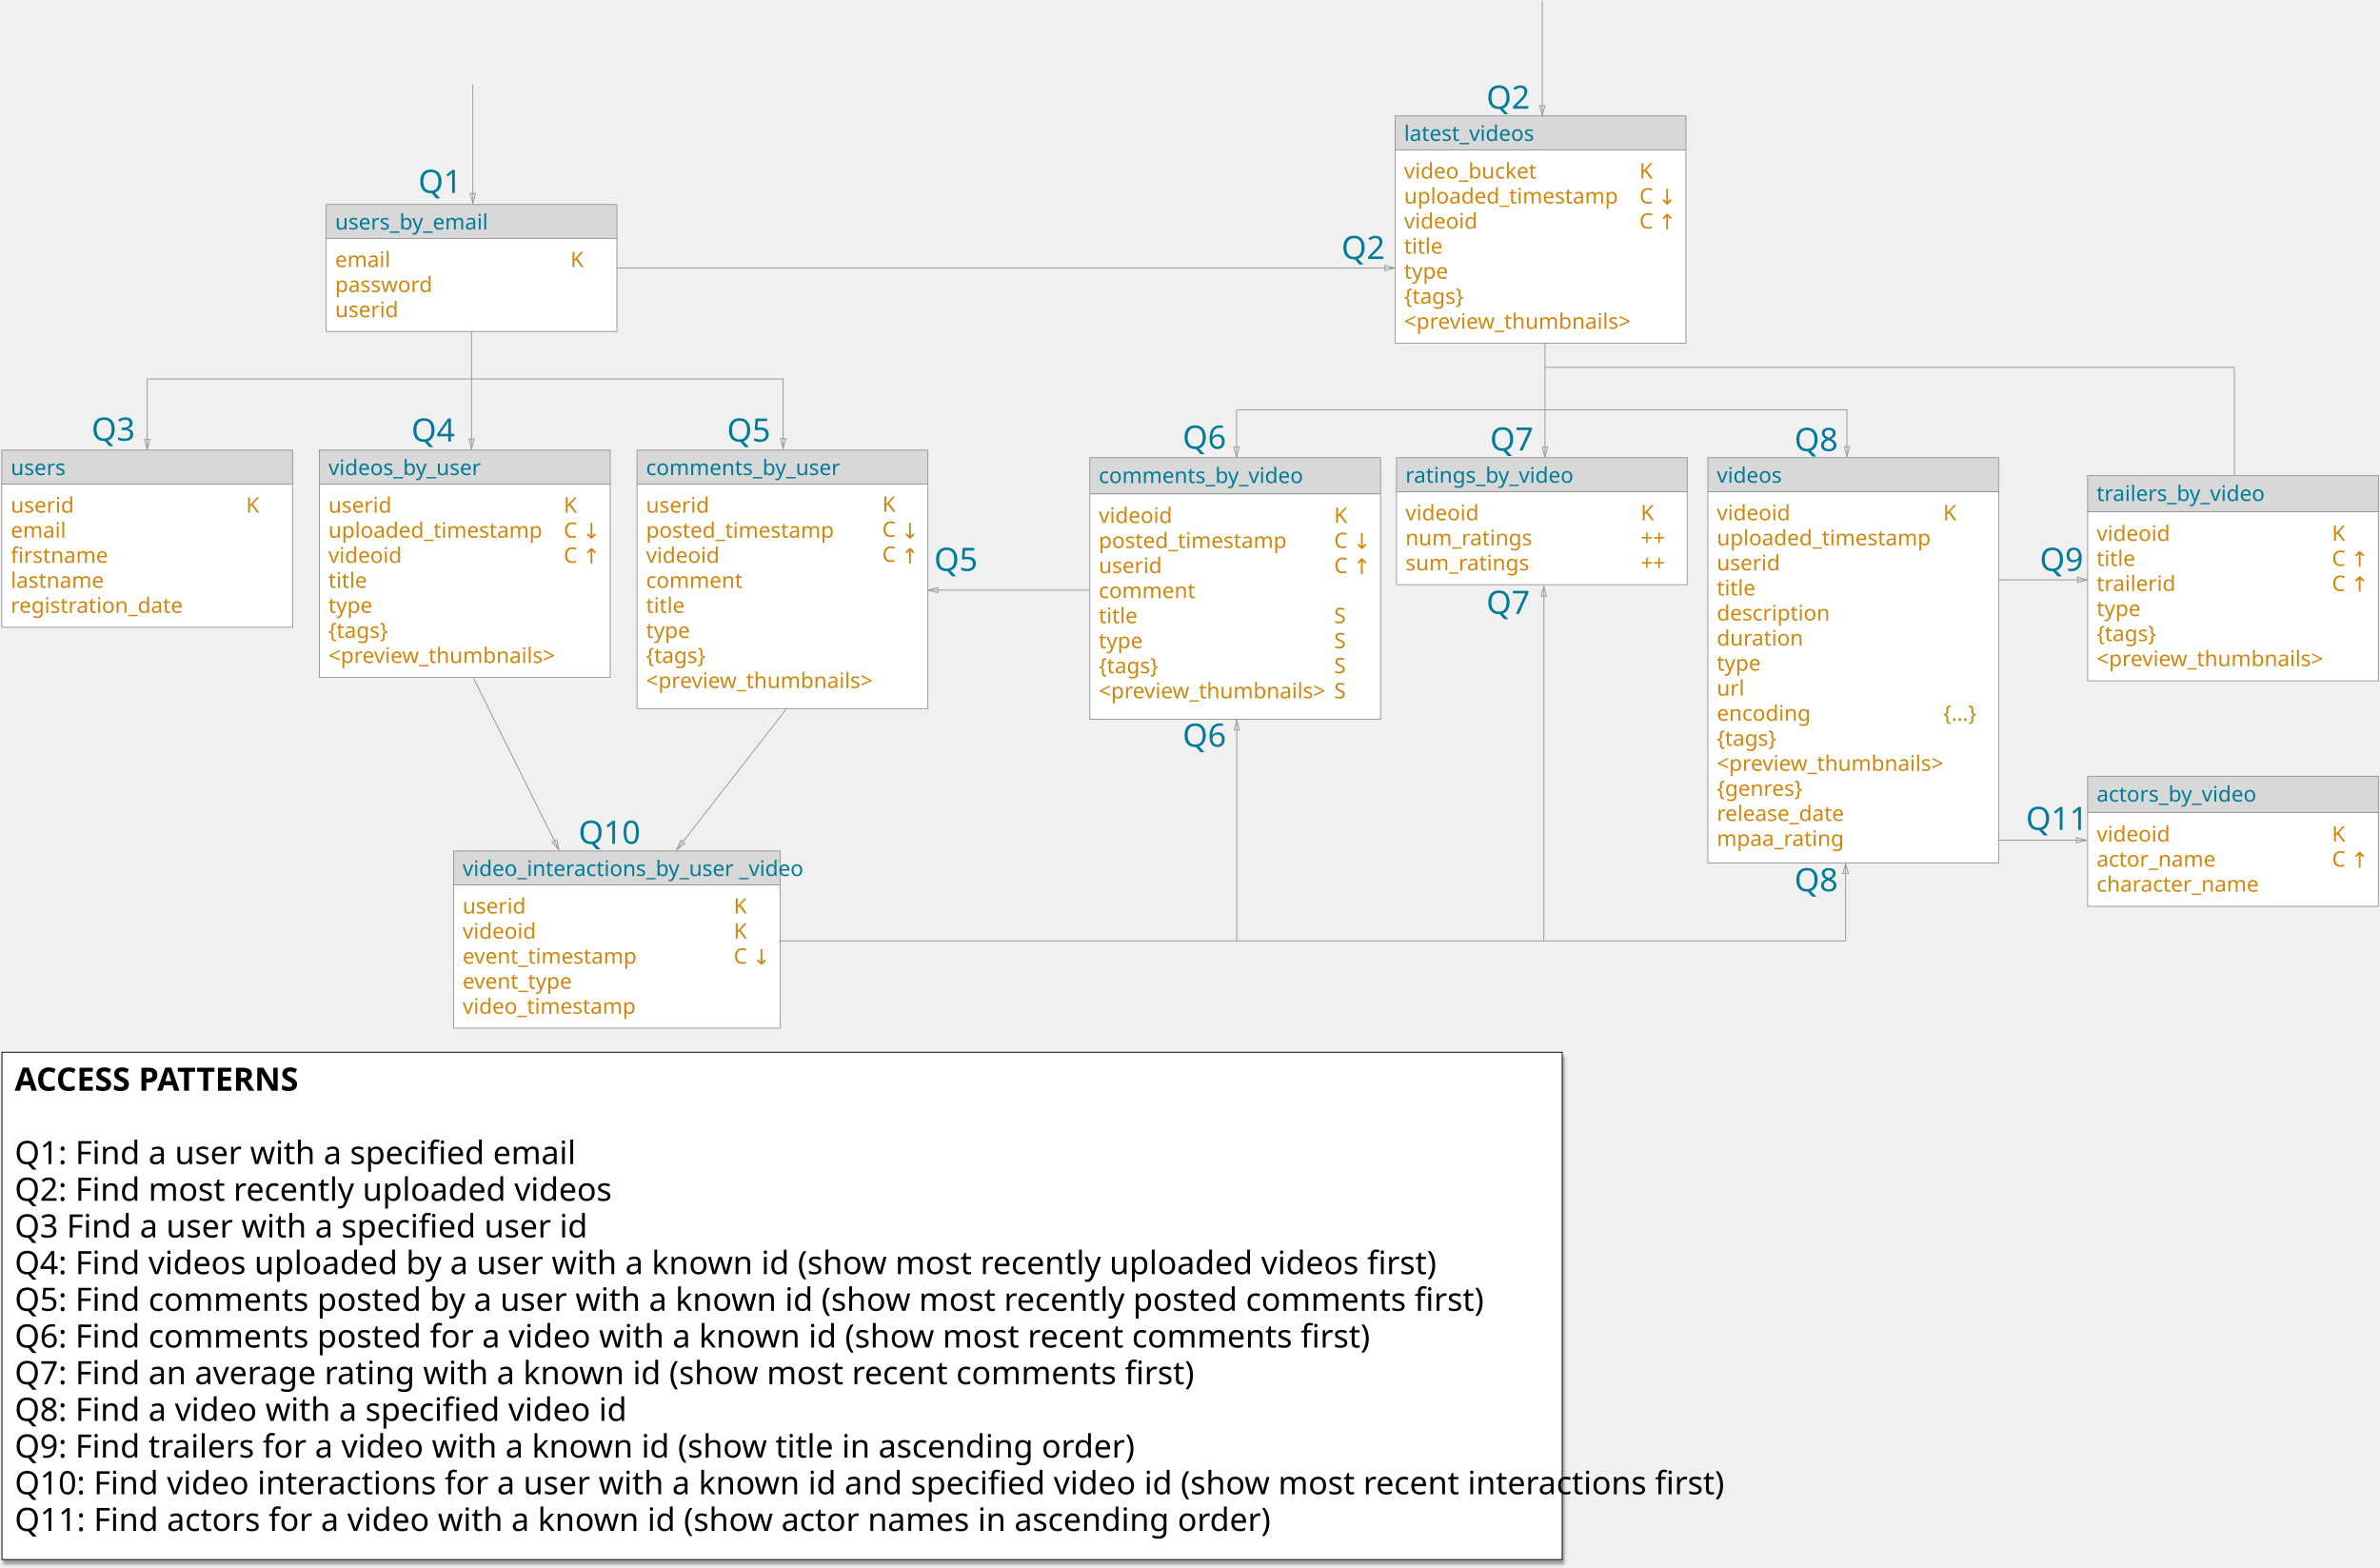
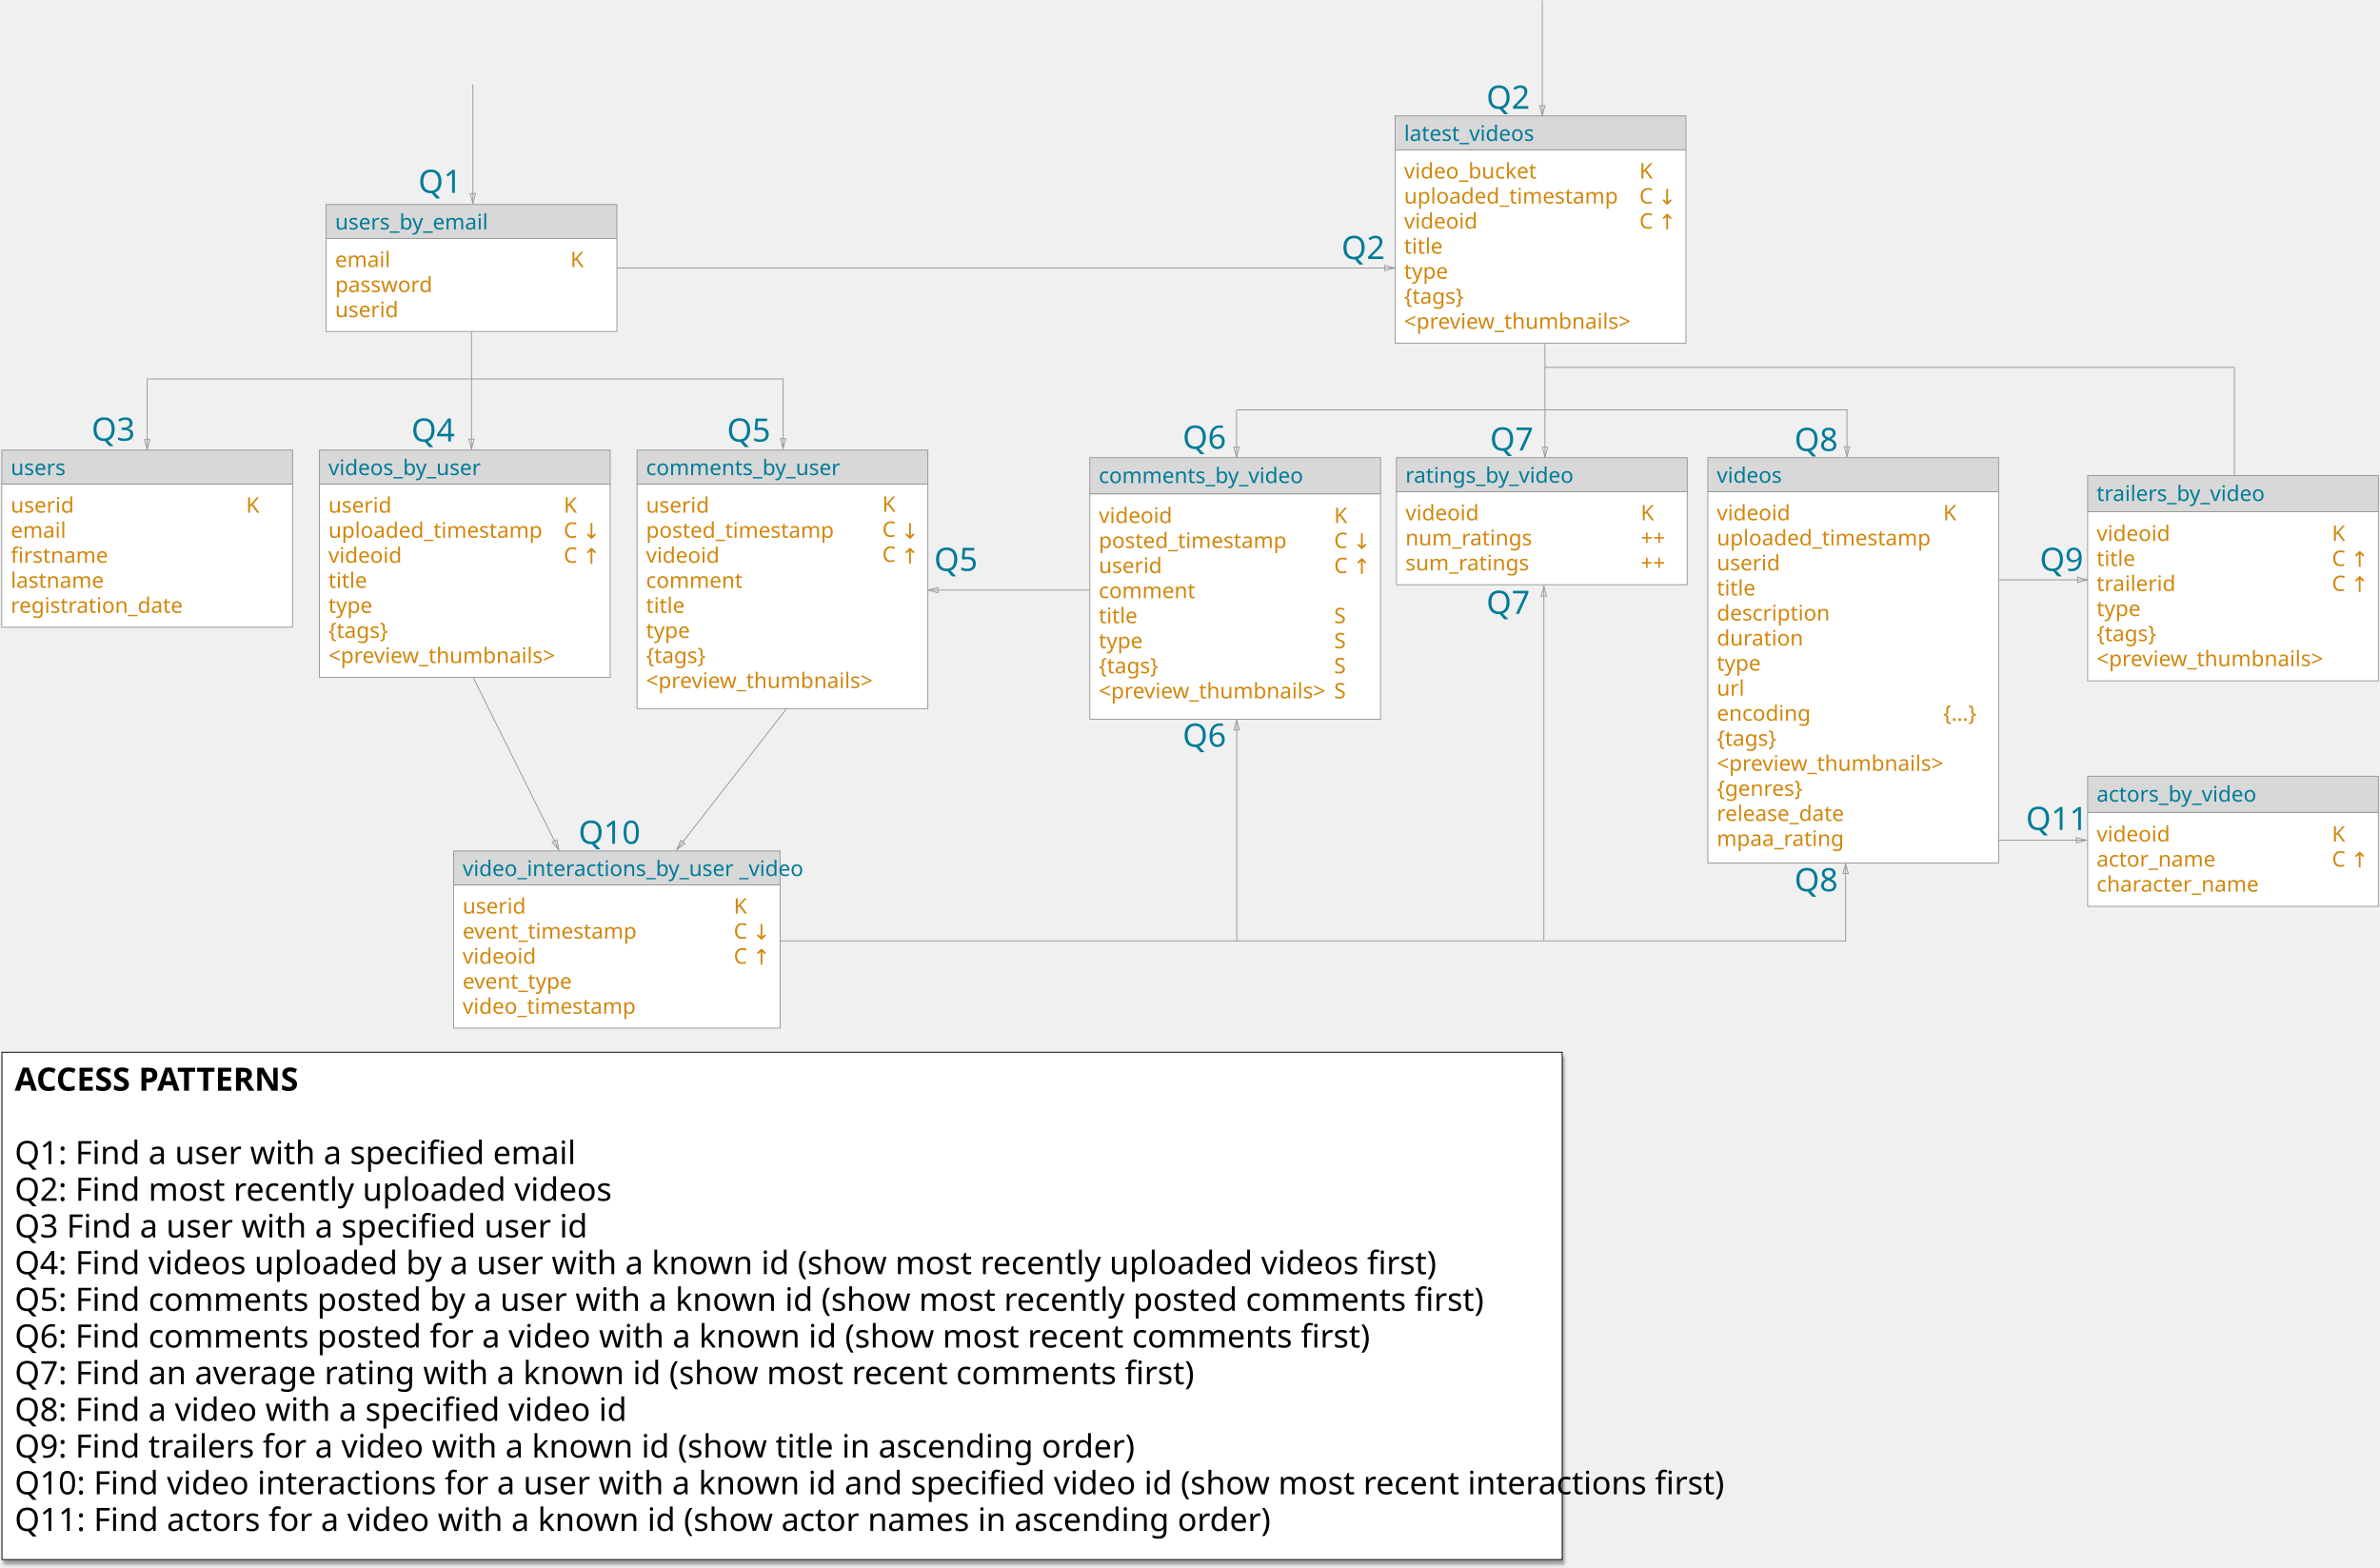
<svg xmlns="http://www.w3.org/2000/svg" width="2660px" height="1752px" viewBox="0 0 2660 1752" version="1.1">
  <defs>
    <filter x="-50%" y="-50%" width="200%" height="200%" filterUnits="objectBoundingBox" id="filter-1">
      <feOffset dx="2" dy="5" in="SourceAlpha" result="shadowOffsetOuter1" />
      <feGaussianBlur stdDeviation="2" in="shadowOffsetOuter1" result="shadowBlurOuter1" />
      <feColorMatrix values="0 0 0 0 0   0 0 0 0 0   0 0 0 0 0  0 0 0 0.35 0" in="shadowBlurOuter1" type="matrix" result="shadowMatrixOuter1" />
      <feMerge>
        <feMergeNode in="shadowMatrixOuter1" />
        <feMergeNode in="SourceGraphic" />
      </feMerge>
    </filter>
  </defs>
  <g id="Page-1" stroke="none" stroke-width="1" fill="none" fill-rule="evenodd">
    <g id="video_rating" transform="translate(1560.75, 511.5)">
      <rect id="Body" stroke="#979797" fill="#FFFFFF" x="0" y="38" width="325" height="104" />
      <rect id="Header" stroke="#979797" fill="#D8D8D8" x="0" y="0" width="325" height="38" />
      <text id="ratings_by_video" font-family="Gill Sans" font-size="24" font-weight="normal" fill="#007B98">
        <tspan x="10" y="28">ratings_by_video</tspan>
      </text>
      <text id="videoid" fill="#D1870D" font-family="Gill Sans" font-size="24" font-weight="normal">
        <tspan x="10" y="70">videoid</tspan>
        <tspan x="10" y="98">num_ratings</tspan>
        <tspan x="10" y="126">sum_ratings</tspan>
      </text>
      <text id="K" font-family="Gill Sans" font-size="24" font-weight="normal" fill="#D1870D">
        <tspan x="273" y="70">K</tspan>
        <tspan x="273" y="98">++</tspan>
        <tspan x="273" y="126">++</tspan>
      </text>
    </g>
    <g id="comments_by_video" transform="translate(1218, 511.5)">
      <rect id="Body" stroke="#979797" fill="#FFFFFF" x="0" y="40.375" width="325" height="252" />
      <rect id="Header" stroke="#979797" fill="#D8D8D8" x="0" y="0" width="325" height="40.375" />
      <text font-family="Gill Sans" font-size="24" font-weight="normal" fill="#007B98">
        <tspan x="10" y="28.375">comments_by_video</tspan>
      </text>
      <text id="videoid" fill="#D1870D" font-family="Gill Sans" font-size="24" font-weight="normal">
        <tspan x="10" y="73">videoid</tspan>
        <tspan x="10" y="101">posted_timestamp</tspan>
        <tspan x="10" y="129" fill="#D1870E">userid</tspan>
        <tspan x="69.73" y="129" />
        <tspan x="10" y="157" fill="#D1870E">comment</tspan>
        <tspan x="102.25" y="157" />
        <tspan x="10" y="185">title</tspan>
        <tspan x="10" y="213">type</tspan>
        <tspan x="10" y="241">{tags}</tspan>
        <tspan x="10" y="269" fill="#D1870E">&lt;preview_thumbnails&gt;</tspan>
      </text>
      <text id="K" font-family="Gill Sans" font-size="24" font-weight="normal" fill="#D1870D">
        <tspan x="273" y="73">K</tspan>
        <tspan x="273" y="101">C</tspan>
        <tspan x="273" y="129">C</tspan>
        <tspan x="273" y="157" />
        <tspan x="273" y="185">S</tspan>
        <tspan x="273" y="213">S</tspan>
        <tspan x="273" y="241">S</tspan>
        <tspan x="273" y="269">S</tspan>
      </text>
      <text id="Ordering-Copy" font-family="Lucida Grande" font-size="24" font-weight="normal" fill="#D1870E">
        <tspan x="294" y="74" />
        <tspan x="294" y="102">↓</tspan>
        <tspan x="294" y="130">↑</tspan>
      </text>
    </g>
    <g id="comments_by_video-copy" transform="translate(2333.25, 867.5355)">
      <rect id="Body" stroke="#979797" fill="#FFFFFF" x="0" y="40.375" width="325" height="105" />
      <rect id="Header" stroke="#979797" fill="#D8D8D8" x="0" y="0" width="325" height="40.375" />
      <text id="actors_by_video" font-family="Gill Sans" font-size="24" font-weight="normal" fill="#007B98">
        <tspan x="10" y="28.375">actors_by_video</tspan>
      </text>
      <text id="videoid" fill="#D1870D" font-family="Gill Sans" font-size="24" font-weight="normal">
        <tspan x="10" y="73">videoid</tspan>
        <tspan x="10" y="101">actor_name</tspan>
        <tspan x="10" y="129">character_name</tspan>
      </text>
      <text id="K" font-family="Gill Sans" font-size="24" font-weight="normal" fill="#D1870D">
        <tspan x="273" y="73">K</tspan>
        <tspan x="273" y="101">C</tspan>
      </text>
      <text id="Ordering-Copy" font-family="Lucida Grande" font-size="24" font-weight="normal" fill="#D1870E">
        <tspan x="294" y="74" />
        <tspan x="294" y="102">↑</tspan>
      </text>
    </g>
    <g id="comments_by_video-copy-2" transform="translate(2333.25, 531.5355)">
      <rect id="Body" stroke="#979797" fill="#FFFFFF" x="0" y="40.375" width="325" height="189" />
      <rect id="Header" stroke="#979797" fill="#D8D8D8" x="0" y="0" width="325" height="40.375" />
      <text id="trailers_by_video" font-family="Gill Sans" font-size="24" font-weight="normal" fill="#007B98">
        <tspan x="10" y="28.375">trailers_by_video</tspan>
      </text>
      <text id="videoid" fill="#D1870D" font-family="Gill Sans" font-size="24" font-weight="normal">
        <tspan x="10" y="73">videoid</tspan>
        <tspan x="10" y="101" fill="#D1870E">title</tspan>
        <tspan x="48.004" y="101" />
        <tspan x="10" y="129">trailerid</tspan>
        <tspan x="86.758" y="129" fill="#D1870E" />
        <tspan x="10" y="157" fill="#D1870E">type</tspan>
        <tspan x="10" y="185" fill="#D1870E">{tags}</tspan>
        <tspan x="10" y="213" fill="#D1870E">&lt;preview_thumbnails&gt;</tspan>
      </text>
      <text id="K" font-family="Gill Sans" font-size="24" font-weight="normal" fill="#D1870D">
        <tspan x="273" y="73">K</tspan>
        <tspan x="273" y="101">C</tspan>
        <tspan x="273" y="129">C</tspan>
      </text>
      <text id="Ordering-Copy" font-family="Lucida Grande" font-size="24" font-weight="normal" fill="#D1870E">
        <tspan x="294" y="74" />
        <tspan x="294" y="102">↑</tspan>
        <tspan x="294" y="130">↑</tspan>
      </text>
    </g>
    <g id="comments_by_user-copy" transform="translate(712, 503)">
      <rect id="Body" stroke="#979797" fill="#FFFFFF" x="0" y="38" width="325" height="251" />
      <rect id="Header" stroke="#979797" fill="#D8D8D8" x="0" y="0" width="325" height="38" />
      <text id="comments_by_user" font-family="Gill Sans" font-size="24" font-weight="normal" fill="#007B98">
        <tspan x="10" y="28">comments_by_user</tspan>
      </text>
      <text id="userid" fill="#D1870D" font-family="Gill Sans" font-size="24" font-weight="normal">
        <tspan x="10" y="70">userid</tspan>
        <tspan x="10" y="98">posted_timestamp</tspan>
        <tspan x="10" y="126" fill="#D1870E">videoid</tspan>
        <tspan x="80.242" y="126" />
        <tspan x="10" y="154">comment</tspan>
        <tspan x="10" y="182">title</tspan>
        <tspan x="10" y="210">type</tspan>
        <tspan x="10" y="238">{tags}</tspan>
        <tspan x="10" y="266" fill="#D1870E">&lt;preview_thumbnails&gt;</tspan>
        <tspan x="232.094" y="266" />
      </text>
      <text id="K" font-family="Gill Sans" font-size="24" font-weight="normal" fill="#D1870D">
        <tspan x="274" y="69">K</tspan>
        <tspan x="274" y="97">C</tspan>
        <tspan x="274" y="125">C</tspan>
      </text>
      <text id="Ordering-Copy-5" font-family="Lucida Grande" font-size="24" font-weight="normal" fill="#D1870E">
        <tspan x="295" y="71" />
        <tspan x="295" y="99">↓</tspan>
        <tspan x="295" y="127">↑</tspan>
      </text>
    </g>
    <g id="videos_by_user" transform="translate(357, 503)">
      <rect id="Body" stroke="#979797" fill="#FFFFFF" x="0" y="38" width="325" height="216" />
      <rect id="Header" stroke="#979797" fill="#D8D8D8" x="0" y="0" width="325" height="38" />
      <text font-family="Gill Sans" font-size="24" font-weight="normal" fill="#007B98">
        <tspan x="10" y="28">videos_by_user</tspan>
      </text>
      <text id="userid" fill="#D1870D" font-family="Gill Sans" font-size="24" font-weight="normal">
        <tspan x="10" y="70">userid</tspan>
        <tspan x="10" y="98">uploaded_timestamp</tspan>
        <tspan x="10" y="126">videoid</tspan>
        <tspan x="10" y="154">title</tspan>
        <tspan x="10" y="182">type</tspan>
        <tspan x="10" y="210">{tags}</tspan>
        <tspan x="10" y="238" fill="#D1870E">&lt;preview_thumbnails&gt;</tspan>
      </text>
      <text id="K" font-family="Gill Sans" font-size="24" font-weight="normal" fill="#D1870D">
        <tspan x="273" y="70">K</tspan>
        <tspan x="273" y="98">C</tspan>
        <tspan x="273" y="126">C</tspan>
      </text>
      <text id="Ordering-Copy-2" font-family="Lucida Grande" font-size="24" font-weight="normal" fill="#D1870E">
        <tspan x="294" y="71" />
        <tspan x="294" y="99">↓</tspan>
        <tspan x="294" y="127">↑</tspan>
      </text>
    </g>
    <g id="latest_videos" transform="translate(1559.25, 129.5)">
      <rect id="Body" stroke="#979797" fill="#FFFFFF" x="0" y="38" width="325" height="216" />
      <rect id="Header" stroke="#979797" fill="#D8D8D8" x="0" y="0" width="325" height="38" />
      <text font-family="Gill Sans" font-size="24" font-weight="normal" fill="#007B98">
        <tspan x="10" y="28">latest_videos</tspan>
      </text>
      <text id="video_bucket" fill="#D1870D" font-family="Gill Sans" font-size="24" font-weight="normal">
        <tspan x="10" y="70">video_bucket</tspan>
        <tspan x="10" y="98">uploaded_timestamp</tspan>
        <tspan x="10" y="126">videoid</tspan>
        <tspan x="10" y="154">title</tspan>
        <tspan x="10" y="182">type</tspan>
        <tspan x="10" y="210">{tags}</tspan>
        <tspan x="10" y="238">&lt;preview_thumbnails&gt;</tspan>
      </text>
      <text id="K" font-family="Gill Sans" font-size="24" font-weight="normal" fill="#D1870D">
        <tspan x="273" y="70">K</tspan>
        <tspan x="273" y="98">C</tspan>
        <tspan x="273" y="126">C</tspan>
      </text>
      <text id="Ordering-Copy-6" font-family="Lucida Grande" font-size="24" font-weight="normal" fill="#D1870E">
        <tspan x="294" y="71" />
        <tspan x="294" y="99">↓</tspan>
        <tspan x="294" y="127">↑</tspan>
      </text>
    </g>
    <g id="videos" transform="translate(1908.75, 511.5)">
      <rect id="Body" stroke="#979797" fill="#FFFFFF" x="0" y="38" width="325" height="415" />
      <rect id="Header" stroke="#979797" fill="#D8D8D8" x="0" y="0" width="325" height="38" />
      <text font-family="Gill Sans" font-size="24" font-weight="normal" fill="#007B98">
        <tspan x="10" y="28">videos</tspan>
      </text>
      <text id="videoid" fill="#D1870D" font-family="Gill Sans" font-size="24" font-weight="normal">
        <tspan x="10" y="70">videoid</tspan>
        <tspan x="10" y="98" fill="#D1870E">uploaded_timestamp</tspan>
        <tspan x="10" y="126" fill="#D1870E">userid</tspan>
        <tspan x="10" y="154" fill="#D1870E">title</tspan>
        <tspan x="48.004" y="154" />
        <tspan x="10" y="182">description</tspan>
        <tspan x="10" y="210">duration</tspan>
        <tspan x="92.477" y="210" fill="#D1870E" />
        <tspan x="10" y="238" fill="#D1870E">type</tspan>
        <tspan x="52" y="238" />
        <tspan x="10" y="266" fill="#D1870E">url</tspan>
        <tspan x="36.766" y="266" />
        <tspan x="10" y="294">encoding</tspan>
        <tspan x="10" y="322" fill="#D1870E">{tags}</tspan>
        <tspan x="10" y="350" fill="#D1870E">&lt;preview_thumbnails&gt;</tspan>
        <tspan x="10" y="378" fill="#D1870E">{genres}</tspan>
        <tspan x="89.477" y="378" />
        <tspan x="10" y="406" fill="#D1870E">release_date</tspan>
        <tspan x="10" y="434" fill="#D1870E">mpaa_rating</tspan>
        <tspan x="129.473" y="434" />
      </text>
      <text id="K" font-family="Gill Sans" font-size="24" font-weight="normal">
        <tspan x="263" y="70" fill="#D1870D">K</tspan>
        <tspan x="263" y="98" fill="#D1870D" />
        <tspan x="263" y="126" fill="#D1870D" />
        <tspan x="263" y="154" fill="#D1870D" />
        <tspan x="263" y="182" fill="#D1870D" />
        <tspan x="263" y="210" fill="#D1870D" />
        <tspan x="263" y="238" fill="#D1870D" />
        <tspan x="263" y="266" fill="#D1870D" />
        <tspan x="263" y="294" fill="#D1870E">{…}</tspan>
        <tspan x="302.984" y="294" fill="#D1870D" />
        <tspan x="263" y="322" fill="#D1870D" />
        <tspan x="263" y="350" fill="#D1870D" />
        <tspan x="263" y="378" fill="#D1870D" />
      </text>
    </g>
    <g id="videos-copy-2" transform="translate(507, 951.0355)">
      <rect id="Body" stroke="#979797" fill="#FFFFFF" x="0" y="38" width="365" height="160" />
      <rect id="Header" stroke="#979797" fill="#D8D8D8" x="0" y="0" width="365" height="38" />
      <text id="video_interactions_b" font-family="Gill Sans" font-size="24" font-weight="normal" fill="#007B98">
        <tspan x="10" y="28">video_interactions_by_user _video</tspan>
      </text>
      <text id="userid" fill="#D1870D" font-family="Gill Sans" font-size="24" font-weight="normal">
        <tspan x="10" y="70">userid</tspan>
-         <tspan x="10" y="98" fill="#D1870E">videoid</tspan>
-         <tspan x="80.242" y="98" />
-         <tspan x="10" y="126">event_timestamp</tspan>
+         <tspan x="10" y="98">event_timestamp</tspan>
+         <tspan x="10" y="126" fill="#D1870E">videoid</tspan>
+         <tspan x="80.242" y="126" />
        <tspan x="10" y="154">event_type</tspan>
        <tspan x="10" y="182">video_timestamp</tspan>
      </text>
      <text id="K" font-family="Gill Sans" font-size="24" font-weight="normal" fill="#D1870D">
        <tspan x="313" y="70">K</tspan>
-         <tspan x="313" y="98">K</tspan>
+         <tspan x="313" y="98">C</tspan>
        <tspan x="313" y="126">C</tspan>
      </text>
-       <text id="Ordering-Copy-9" font-family="Lucida Grande" font-size="24" font-weight="normal">
-         <tspan x="334" y="71" fill="#D1870D" />
-         <tspan x="334" y="99" fill="#D1870D" />
-         <tspan x="334" y="127" fill="#D1870E">↓</tspan>
+       <text id="Ordering-Copy-9" font-family="Lucida Grande" font-size="24" font-weight="normal" fill="#D1870E">
+         <tspan x="334" y="71" />
+         <tspan x="334" y="99">↓</tspan>
+         <tspan x="334" y="127">↑</tspan>
      </text>
    </g>
    <g id="users" transform="translate(2, 503)">
      <rect id="Body" stroke="#979797" fill="#FFFFFF" x="0" y="38" width="325" height="160" />
      <rect id="Header" stroke="#979797" fill="#D8D8D8" x="0" y="0" width="325" height="38" />
      <text id="Video_event" font-family="Gill Sans" font-size="24" font-weight="normal" fill="#007B98">
        <tspan x="10" y="28">users</tspan>
      </text>
      <text id="userid" fill="#D1870D" font-family="Gill Sans" font-size="24" font-weight="normal">
        <tspan x="10" y="70">userid</tspan>
        <tspan x="10" y="98">email</tspan>
        <tspan x="10" y="126">firstname</tspan>
        <tspan x="10" y="154">lastname</tspan>
        <tspan x="10" y="182" fill="#D1870E">registration_date</tspan>
      </text>
      <text id="KKC" font-family="Gill Sans" font-size="24" font-weight="normal" fill="#D1870D">
        <tspan x="273" y="70">K</tspan>
      </text>
    </g>
    <g id="users_by_email" transform="translate(364.5, 228.5)">
      <rect id="Body" stroke="#979797" fill="#FFFFFF" x="0" y="38" width="325" height="104" />
      <rect id="Header" stroke="#979797" fill="#D8D8D8" x="0" y="0" width="325" height="38" />
      <text font-family="Gill Sans" font-size="24" font-weight="normal" fill="#007B98">
        <tspan x="10" y="28">users_by_email</tspan>
      </text>
      <text id="email" fill="#D1870D" font-family="Gill Sans" font-size="24" font-weight="normal">
        <tspan x="10" y="70">email</tspan>
        <tspan x="10" y="98">password</tspan>
        <tspan x="10" y="126">userid</tspan>
      </text>
      <text id="KKC" font-family="Gill Sans" font-size="24" font-weight="normal" fill="#D1870D">
        <tspan x="273" y="70">K</tspan>
      </text>
    </g>
    <path d="M528.5,95 L528.5,227" id="Line" stroke="#979797" stroke-linecap="square" />
    <path id="Line-decoration-1" d="M528.5,227 L531.5,216.2 L525.5,216.2 L528.5,227 Z" stroke="#979797" stroke-linecap="square" />
    <path d="M1723.75,1 L1723.75,129" id="Line-Copy-5" stroke="#979797" stroke-linecap="square" />
    <path id="Line-Copy-5-decoration-1" d="M1723.75,129 L1726.75,118.2 L1720.75,118.2 L1723.75,129 Z" stroke="#979797" stroke-linecap="square" />
    <path d="M529.5,758.5 L624.5,949.5" id="Line-Copy-3" stroke="#979797" stroke-linecap="square" />
    <path id="Line-Copy-3-decoration-1" d="M624.5,949.5 L622.376,938.494 L617.004,941.166 L624.5,949.5 Z" stroke="#979797" stroke-linecap="square" />
    <path d="M1217.5,659.5 L1037.5,659.5" id="Line" stroke="#979797" stroke-linecap="square" />
    <path id="Line-decoration-1" d="M1037.5,659.5 L1048.3,662.5 L1048.3,656.5 L1037.5,659.5 Z" stroke="#979797" stroke-linecap="square" />
    <path d="M1726.75,383.536 L1726.75,510.5" id="Line" stroke="#979797" stroke-linecap="square" />
    <path id="Line-decoration-1" d="M1726.75,510.5 L1729.75,499.7 L1723.75,499.7 L1726.75,510.5 Z" stroke="#979797" stroke-linecap="square" />
    <path d="M2064.5,458 L1383,458" id="Line" stroke="#979797" stroke-linecap="square" />
    <path d="M1382,458.5 L1382,510.536" id="Line" stroke="#979797" stroke-linecap="square" />
    <path id="Line-decoration-1" d="M1382,510.536 L1385,499.736 L1379,499.736 L1382,510.536 Z" stroke="#979797" stroke-linecap="square" />
    <path d="M2064.25,458.5 L2064.25,510" id="Line" stroke="#979797" stroke-linecap="square" />
    <path id="Line-decoration-1" d="M2064.25,510 L2067.25,499.2 L2061.25,499.2 L2064.25,510 Z" stroke="#979797" stroke-linecap="square" />
    <path d="M1382.25,1051.5 L1382.25,805" id="Line" stroke="#979797" stroke-linecap="square" />
    <path id="Line-decoration-1" d="M1382.25,805 L1379.25,815.8 L1385.25,815.8 L1382.25,805 Z" stroke="#979797" stroke-linecap="square" />
    <path d="M1725.5,1050.563 L1725.5,655.5" id="Line" stroke="#979797" stroke-linecap="square" />
    <path id="Line-decoration-1" d="M1725.5,655.5 L1722.5,666.3 L1728.5,666.3 L1725.5,655.5 Z" stroke="#979797" stroke-linecap="square" />
    <path d="M2062.75,1050.5 L2062.75,965.5" id="Line" stroke="#979797" stroke-linecap="square" />
    <path id="Line-decoration-1" d="M2062.75,965.5 L2059.75,976.3 L2065.75,976.3 L2062.75,965.5 Z" stroke="#979797" stroke-linecap="square" />
    <path d="M2063,1051.536 L871.5,1051.536" id="Line" stroke="#979797" stroke-linecap="square" />
    <path d="M689.75,299.5 L1558.5,299.5" id="Line" stroke="#979797" stroke-linecap="square" />
    <path id="Line-decoration-1" d="M1558.5,299.5 L1547.7,296.5 L1547.7,302.5 L1558.5,299.5 Z" stroke="#979797" stroke-linecap="square" />
    <path d="M164.5,424.536 L164.5,502" id="Line" stroke="#979797" stroke-linecap="square" />
    <path id="Line-decoration-1" d="M164.5,502 L167.5,491.2 L161.5,491.2 L164.5,502 Z" stroke="#979797" stroke-linecap="square" />
    <path d="M875,423.5 L164.5,423.5" id="Line" stroke="#979797" stroke-linecap="square" />
    <path d="M2233.75,939.036 L2331.5,939.036" id="Line" stroke="#979797" stroke-linecap="square" />
    <path id="Line-decoration-1" d="M2331.5,939.036 L2320.7,936.036 L2320.7,942.036 L2331.5,939.036 Z" stroke="#979797" stroke-linecap="square" />
    <path d="M2234.5,648.036 L2332.75,648.036" id="Line-Copy-2" stroke="#979797" stroke-linecap="square" />
    <path id="Line-Copy-2-decoration-1" d="M2332.75,648.036 L2321.95,645.036 L2321.95,651.036 L2332.75,648.036 Z" stroke="#979797" stroke-linecap="square" />
    <text id="Q3" font-family="Gill Sans" font-size="36" font-weight="normal" fill="#007B98">
      <tspan x="102.25" y="492.5">Q3</tspan>
    </text>
    <text id="Q1" font-family="Gill Sans" font-size="36" font-weight="normal" fill="#007B98">
      <tspan x="467.5" y="215.595">Q1</tspan>
    </text>
    <text id="Q2" font-family="Gill Sans" font-size="36" font-weight="normal" fill="#007B98">
      <tspan x="1499.25" y="289.5">Q2</tspan>
    </text>
    <text id="Q2-Copy" font-family="Gill Sans" font-size="36" font-weight="normal" fill="#007B98">
      <tspan x="1661.25" y="121.5">Q2</tspan>
    </text>
    <text id="Q5" font-family="Gill Sans" font-size="36" font-weight="normal" fill="#007B98">
      <tspan x="812.5" y="493.5">Q5</tspan>
    </text>
    <text id="Q5" font-family="Gill Sans" font-size="36" font-weight="normal" fill="#007B98">
      <tspan x="1044" y="638">Q5</tspan>
    </text>
    <text id="Q6" font-family="Gill Sans" font-size="36" font-weight="normal" fill="#007B98">
      <tspan x="1321.75" y="501.5">Q6</tspan>
    </text>
    <text id="Q7" font-family="Gill Sans" font-size="36" font-weight="normal" fill="#007B98">
      <tspan x="1665.25" y="503.5">Q7</tspan>
    </text>
    <text id="Q8" font-family="Gill Sans" font-size="36" font-weight="normal" fill="#007B98">
      <tspan x="2005.5" y="504.036">Q8</tspan>
    </text>
    <text id="Q11" font-family="Gill Sans" font-size="36" font-weight="normal" fill="#007B98">
      <tspan x="2264.25" y="927.536">Q11</tspan>
    </text>
    <text id="Q9" font-family="Gill Sans" font-size="36" font-weight="normal" fill="#007B98">
      <tspan x="2279.75" y="638">Q9</tspan>
    </text>
    <text id="Q8" font-family="Gill Sans" font-size="36" font-weight="normal" fill="#007B98">
      <tspan x="2005.5" y="996.095">Q8</tspan>
    </text>
    <text id="Q7" font-family="Gill Sans" font-size="36" font-weight="normal" fill="#007B98">
      <tspan x="1661.25" y="686">Q7</tspan>
    </text>
    <text id="Q4" font-family="Gill Sans" font-size="36" font-weight="normal" fill="#007B98">
      <tspan x="459.75" y="493.5">Q4</tspan>
    </text>
    <text id="Q10" font-family="Gill Sans" font-size="36" font-weight="normal" fill="#007B98">
      <tspan x="646.5" y="943.036">Q10</tspan>
    </text>
    <text id="Q6" font-family="Gill Sans" font-size="36" font-weight="normal" fill="#007B98">
      <tspan x="1321.75" y="834.536">Q6</tspan>
    </text>
    <path d="M875.25,423.5 L875.25,501" id="Line" stroke="#979797" stroke-linecap="square" />
    <path id="Line-decoration-1" d="M875.25,501 L878.25,490.2 L872.25,490.2 L875.25,501 Z" stroke="#979797" stroke-linecap="square" />
    <path d="M527,370.5 L527,501.5" id="Line" stroke="#979797" stroke-linecap="square" />
    <path id="Line-decoration-1" d="M527,501.5 L530,490.7 L524,490.7 L527,501.5 Z" stroke="#979797" stroke-linecap="square" />
    <path d="M879.5,791.5 L756.5,949.5" id="Line" stroke="#979797" stroke-linecap="square" />
    <path id="Line-decoration-1" d="M756.5,949.5 L765.502,942.821 L760.767,939.135 L756.5,949.5 Z" stroke="#979797" stroke-linecap="square" />
    <path d="M2497.25,531.036 L2497.25,411.5" id="Line" stroke="#979797" stroke-linecap="square" />
    <path d="M2497.25,410.536 L1727,410.536" id="Line" stroke="#979797" stroke-linecap="square" />
    <g id="Access-Patterns" transform="translate(2, 1176)">
      <rect id="Rectangle-29" stroke="#000000" fill="#FFFFFF" filter="url(#filter-1)" x="0.217" y="0" width="1743.783" height="567" />
      <text id="ACCESS-PATTERNS" font-family="Gill Sans" font-size="36" font-weight="bold" fill="#000000">
        <tspan x="14.419" y="43">ACCESS PATTERNS</tspan>
        <tspan x="14.419" y="84" font-weight="normal" />
        <tspan x="14.419" y="125" font-weight="normal">Q1: Find a user with a specified email</tspan>
        <tspan x="14.419" y="166" font-weight="normal">Q2: Find most recently uploaded videos</tspan>
        <tspan x="14.419" y="207" font-weight="normal">Q3 Find a user with a specified user id</tspan>
        <tspan x="14.419" y="248" font-weight="normal">Q4: Find videos uploaded by a user with a known id (show most recently uploaded videos first)</tspan>
        <tspan x="14.419" y="289" font-weight="normal">Q5: Find comments posted by a user with a known id (show most recently posted comments first)</tspan>
        <tspan x="14.419" y="330" font-weight="normal">Q6: Find comments posted for a video with a known id (show most recent comments first)</tspan>
        <tspan x="14.419" y="371" font-weight="normal">Q7: Find an average rating with a known id (show most recent comments first)</tspan>
        <tspan x="14.419" y="412" font-weight="normal">Q8: Find a video with a specified video id</tspan>
        <tspan x="14.419" y="453" font-weight="normal">Q9: Find trailers for a video with a known id (show title in ascending order)</tspan>
        <tspan x="14.419" y="494" font-weight="normal">Q10: Find video interactions for a user with a known id and specified video id (show most recent interactions first)</tspan>
        <tspan x="14.419" y="535" font-weight="normal">Q11: Find actors for a video with a known id (show actor names in ascending order)</tspan>
      </text>
    </g>
  </g>
</svg>
